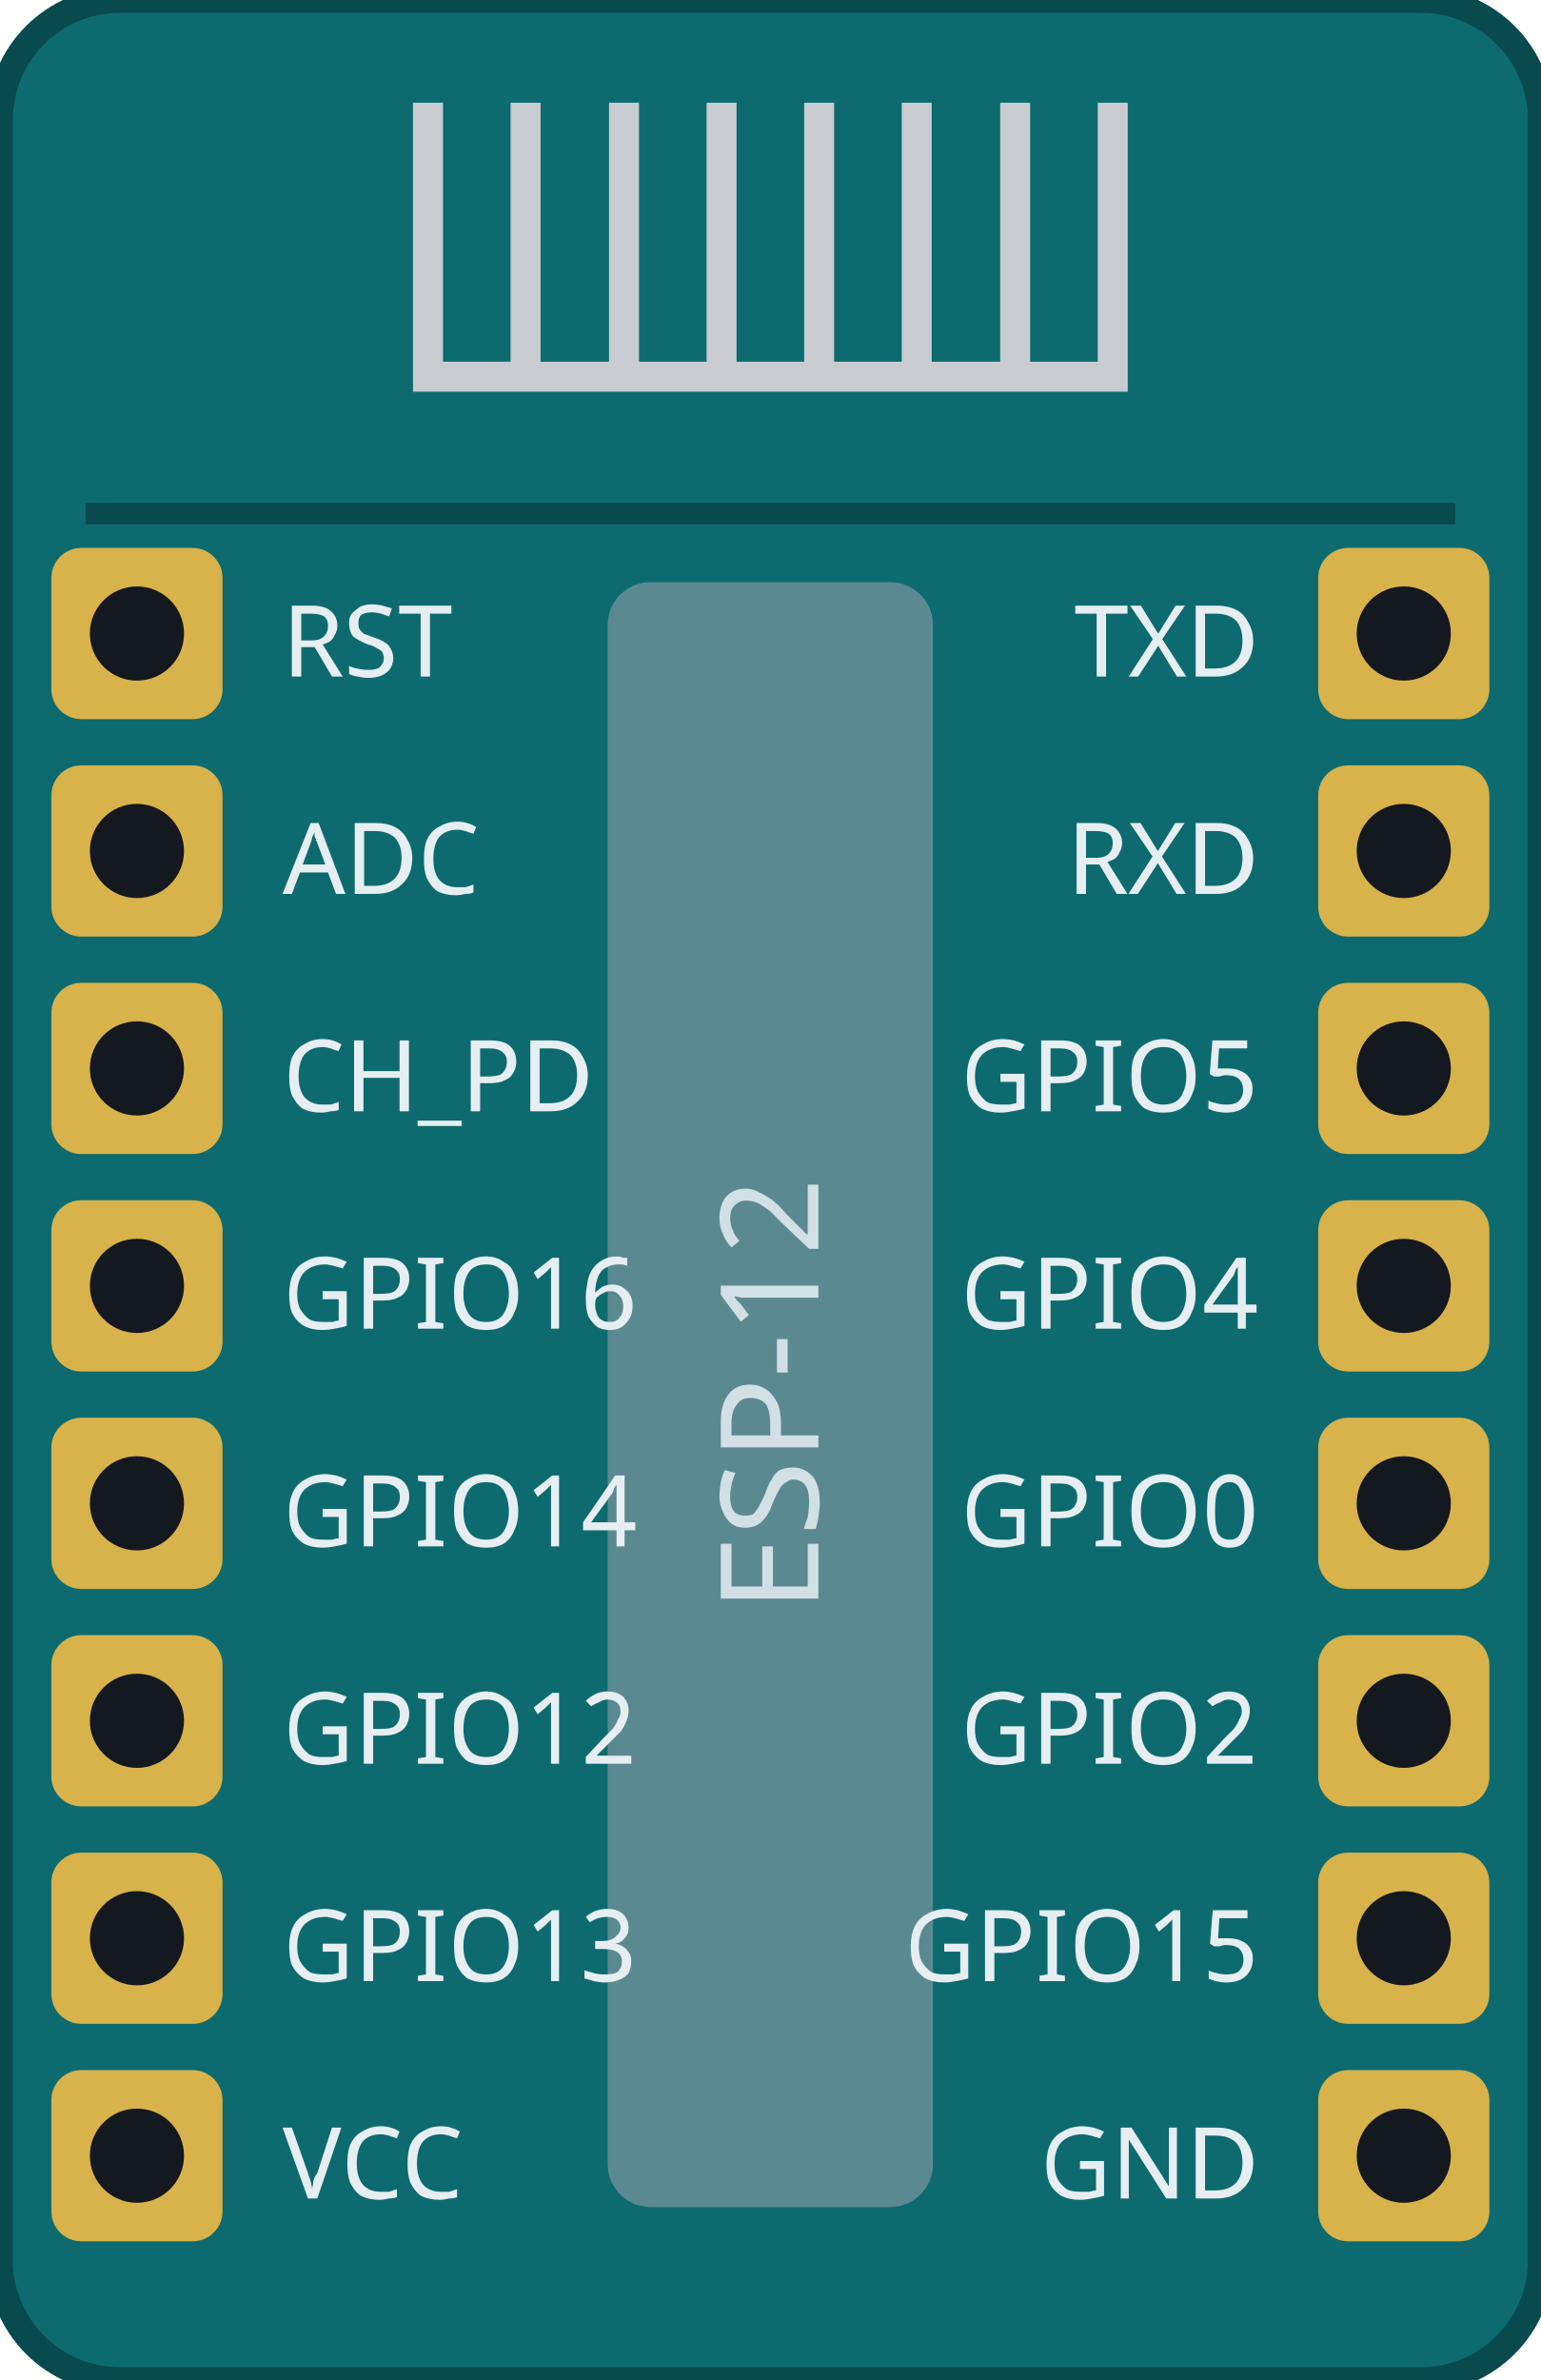
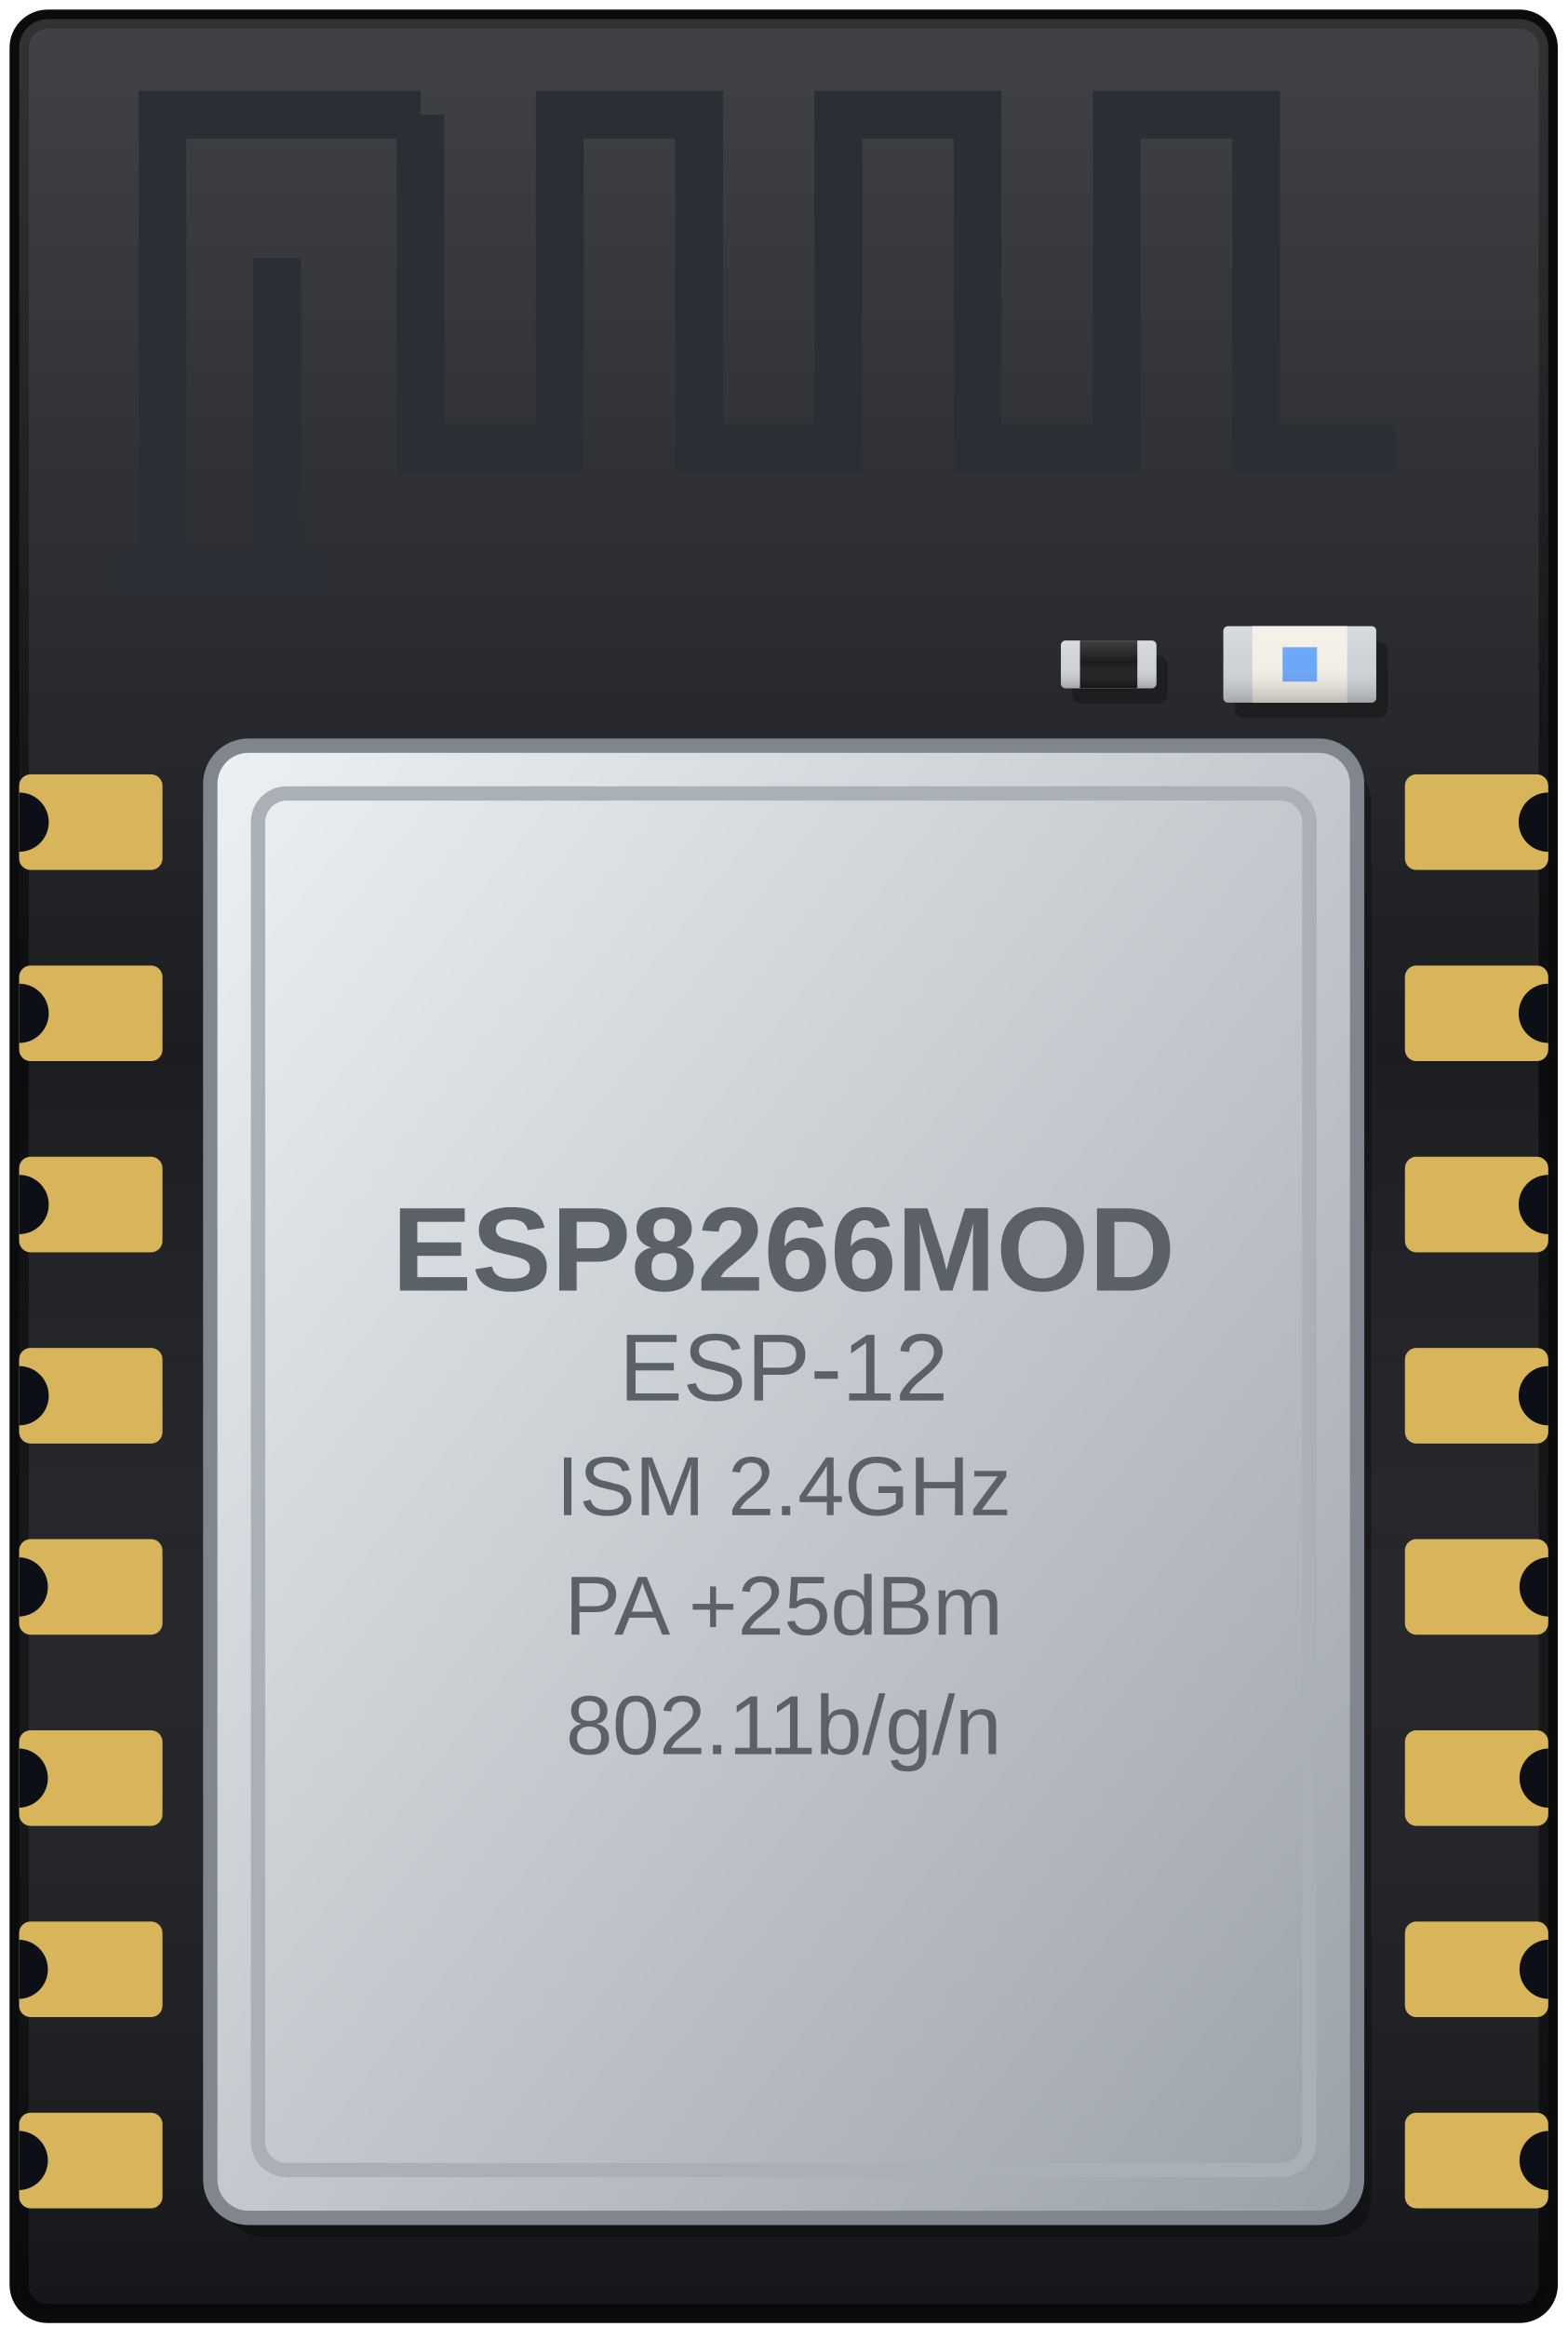
- <svg xmlns="http://www.w3.org/2000/svg" version="1.1" width="18.0mm" height="27.8mm" viewBox="0 0 18.0 27.8">
-   <rect x="0" y="0" width="18.0" height="27.8" rx="1.4" fill="#0d6b6f" />
-   <rect x="0" y="0" width="18.0" height="27.8" rx="1.4" fill="none" stroke="#084a4d" stroke-width="0.3" />
-   <path d="M 5.00 1.20 L 5.00 4.40 L 6.14 4.40 L 6.14 1.20 M 6.14 1.20 L 6.14 4.40 L 7.29 4.40 L 7.29 1.20 M 7.29 1.20 L 7.29 4.40 L 8.43 4.40 L 8.43 1.20 M 8.43 1.20 L 8.43 4.40 L 9.57 4.40 L 9.57 1.20 M 9.57 1.20 L 9.57 4.40 L 10.71 4.40 L 10.71 1.20 M 10.71 1.20 L 10.71 4.40 L 11.86 4.40 L 11.86 1.20 M 11.86 1.20 L 11.86 4.40 L 13.00 4.40 L 13.00 1.20" fill="none" stroke="#c9ccd1" stroke-width="0.35" />
-   <line x1="1.0" y1="6.00" x2="17.00" y2="6.00" stroke="#084a4d" stroke-width="0.25" />
-   <rect x="7.10" y="6.80" width="3.8" height="18.98" rx="0.5" fill="#9aa3ad" opacity="0.55" />
-   <rect x="0.60" y="6.40" width="2.0" height="2.0" rx="0.35" fill="#d8b24a" />
-   <circle cx="1.60" cy="7.40" r="0.55" fill="#14181f" />
-   <rect x="0.60" y="8.94" width="2.0" height="2.0" rx="0.35" fill="#d8b24a" />
-   <circle cx="1.60" cy="9.94" r="0.55" fill="#14181f" />
-   <rect x="0.60" y="11.48" width="2.0" height="2.0" rx="0.35" fill="#d8b24a" />
-   <circle cx="1.60" cy="12.48" r="0.55" fill="#14181f" />
-   <rect x="0.60" y="14.02" width="2.0" height="2.0" rx="0.35" fill="#d8b24a" />
-   <circle cx="1.60" cy="15.02" r="0.55" fill="#14181f" />
-   <rect x="0.60" y="16.56" width="2.0" height="2.0" rx="0.35" fill="#d8b24a" />
-   <circle cx="1.60" cy="17.56" r="0.55" fill="#14181f" />
-   <rect x="0.60" y="19.10" width="2.0" height="2.0" rx="0.35" fill="#d8b24a" />
-   <circle cx="1.60" cy="20.10" r="0.55" fill="#14181f" />
-   <rect x="0.60" y="21.64" width="2.0" height="2.0" rx="0.35" fill="#d8b24a" />
-   <circle cx="1.60" cy="22.64" r="0.55" fill="#14181f" />
-   <rect x="0.60" y="24.18" width="2.0" height="2.0" rx="0.35" fill="#d8b24a" />
-   <circle cx="1.60" cy="25.18" r="0.55" fill="#14181f" />
-   <rect x="15.40" y="6.40" width="2.0" height="2.0" rx="0.35" fill="#d8b24a" />
-   <circle cx="16.40" cy="7.40" r="0.55" fill="#14181f" />
-   <rect x="15.40" y="8.94" width="2.0" height="2.0" rx="0.35" fill="#d8b24a" />
-   <circle cx="16.40" cy="9.94" r="0.55" fill="#14181f" />
-   <rect x="15.40" y="11.48" width="2.0" height="2.0" rx="0.35" fill="#d8b24a" />
-   <circle cx="16.40" cy="12.48" r="0.55" fill="#14181f" />
-   <rect x="15.40" y="14.02" width="2.0" height="2.0" rx="0.35" fill="#d8b24a" />
-   <circle cx="16.40" cy="15.02" r="0.55" fill="#14181f" />
-   <rect x="15.40" y="16.56" width="2.0" height="2.0" rx="0.35" fill="#d8b24a" />
-   <circle cx="16.40" cy="17.56" r="0.55" fill="#14181f" />
-   <rect x="15.40" y="19.10" width="2.0" height="2.0" rx="0.35" fill="#d8b24a" />
-   <circle cx="16.40" cy="20.10" r="0.55" fill="#14181f" />
-   <rect x="15.40" y="21.64" width="2.0" height="2.0" rx="0.35" fill="#d8b24a" />
-   <circle cx="16.40" cy="22.64" r="0.55" fill="#14181f" />
-   <rect x="15.40" y="24.18" width="2.0" height="2.0" rx="0.35" fill="#d8b24a" />
-   <circle cx="16.40" cy="25.18" r="0.55" fill="#14181f" />
-   <text x="3.30" y="7.90" fill="#e6eef2" font-size="1.15px" font-family="Verdana">RST</text>
-   <text x="3.30" y="10.44" fill="#e6eef2" font-size="1.15px" font-family="Verdana">ADC</text>
-   <text x="3.30" y="12.98" fill="#e6eef2" font-size="1.15px" font-family="Verdana">CH_PD</text>
-   <text x="3.30" y="15.52" fill="#e6eef2" font-size="1.15px" font-family="Verdana">GPIO16</text>
-   <text x="3.30" y="18.06" fill="#e6eef2" font-size="1.15px" font-family="Verdana">GPIO14</text>
-   <text x="3.30" y="20.60" fill="#e6eef2" font-size="1.15px" font-family="Verdana">GPIO12</text>
-   <text x="3.30" y="23.14" fill="#e6eef2" font-size="1.15px" font-family="Verdana">GPIO13</text>
-   <text x="3.30" y="25.68" fill="#e6eef2" font-size="1.15px" font-family="Verdana">VCC</text>
-   <text x="14.70" y="7.90" fill="#e6eef2" font-size="1.15px" text-anchor="end" font-family="Verdana">TXD</text>
-   <text x="14.70" y="10.44" fill="#e6eef2" font-size="1.15px" text-anchor="end" font-family="Verdana">RXD</text>
-   <text x="14.70" y="12.98" fill="#e6eef2" font-size="1.15px" text-anchor="end" font-family="Verdana">GPIO5</text>
-   <text x="14.70" y="15.52" fill="#e6eef2" font-size="1.15px" text-anchor="end" font-family="Verdana">GPIO4</text>
-   <text x="14.70" y="18.06" fill="#e6eef2" font-size="1.15px" text-anchor="end" font-family="Verdana">GPIO0</text>
-   <text x="14.70" y="20.60" fill="#e6eef2" font-size="1.15px" text-anchor="end" font-family="Verdana">GPIO2</text>
-   <text x="14.70" y="23.14" fill="#e6eef2" font-size="1.15px" text-anchor="end" font-family="Verdana">GPIO15</text>
-   <text x="14.70" y="25.68" fill="#e6eef2" font-size="1.15px" text-anchor="end" font-family="Verdana">GND</text>
-   <text x="9.00" y="16.85" fill="#e6eef2" font-size="1.6px" text-anchor="middle" font-family="Verdana" opacity="0.85" transform="rotate(-90 9.00 16.29)">ESP-12</text>
+ <svg xmlns="http://www.w3.org/2000/svg" version="1.1" width="62px" height="92px" viewBox="0 0 62 92">
+   <defs>
+     <linearGradient id="luz" x1="0" y1="0" x2="0" y2="1">
+       <stop offset="0" stop-color="#ffffff" stop-opacity="0.16" />
+       <stop offset="0.45" stop-color="#ffffff" stop-opacity="0" />
+       <stop offset="1" stop-color="#000000" stop-opacity="0.22" />
+     </linearGradient>
+     <linearGradient id="metal" x1="0" y1="0" x2="0" y2="1">
+       <stop offset="0" stop-color="#f4f6f8" />
+       <stop offset="0.5" stop-color="#b9bfc6" />
+       <stop offset="1" stop-color="#868d95" />
+     </linearGradient>
+     <linearGradient id="metal-h" x1="0" y1="0" x2="1" y2="0">
+       <stop offset="0" stop-color="#8a9199" />
+       <stop offset="0.35" stop-color="#eef1f4" />
+       <stop offset="0.7" stop-color="#b3b9c0" />
+       <stop offset="1" stop-color="#7c838b" />
+     </linearGradient>
+     <radialGradient id="lata" cx="0.4" cy="0.38" r="0.66">
+       <stop offset="0" stop-color="#f6f8fa" />
+       <stop offset="0.6" stop-color="#c3c9cf" />
+       <stop offset="1" stop-color="#8c939b" />
+     </radialGradient>
+     <linearGradient id="plastico" x1="0" y1="0" x2="0" y2="1">
+       <stop offset="0" stop-color="#3a3c40" />
+       <stop offset="1" stop-color="#16171a" />
+     </linearGradient>
+     <linearGradient id="ouro" x1="0" y1="0" x2="0" y2="1">
+       <stop offset="0" stop-color="#f4dc8c" />
+       <stop offset="1" stop-color="#b88a2c" />
+     </linearGradient>
+     <linearGradient id="blindagem" x1="0" y1="0" x2="1" y2="1">
+       <stop offset="0" stop-color="#eef1f3" />
+       <stop offset="0.45" stop-color="#c8cdd2" />
+       <stop offset="1" stop-color="#9aa1a8" />
+     </linearGradient>
+     <radialGradient id="cupula" cx="0.36" cy="0.3" r="0.78">
+       <stop offset="0" stop-color="#ffffff" stop-opacity="0.6" />
+       <stop offset="0.32" stop-color="#ffffff" stop-opacity="0.1" />
+       <stop offset="1" stop-color="#000000" stop-opacity="0.32" />
+     </radialGradient>
+     <linearGradient id="ceramica" x1="0" y1="0" x2="0" y2="1">
+       <stop offset="0" stop-color="#f4f1e8" />
+       <stop offset="1" stop-color="#cfc9b8" />
+     </linearGradient>
+   </defs>
+   <path fill-rule="evenodd" d="M1.89 0.756 L60.094 0.756 A1.134 1.134 0 0 1 61.228 1.89 L61.228 90.331 A1.134 1.134 0 0 1 60.094 91.465 L1.89 91.465 A1.134 1.134 0 0 1 0.756 90.331 L0.756 1.89 A1.134 1.134 0 0 1 1.89 0.756 Z" fill="#1b1d21" stroke="#0a0b0d" stroke-width="0.756" />
+   <path fill-rule="evenodd" d="M1.89 0.756 L60.094 0.756 A1.134 1.134 0 0 1 61.228 1.89 L61.228 90.331 A1.134 1.134 0 0 1 60.094 91.465 L1.89 91.465 A1.134 1.134 0 0 1 0.756 90.331 L0.756 1.89 A1.134 1.134 0 0 1 1.89 0.756 Z" fill="url(#luz)" />
+   <path d="M6.425 22.677 L6.425 4.535" fill="none" stroke="#2a2e35" stroke-width="1.89" stroke-linecap="butt" />
+   <path d="M10.961 22.677 L10.961 10.205" fill="none" stroke="#2a2e35" stroke-width="1.89" stroke-linecap="butt" />
+   <path d="M5.48 4.535 L16.63 4.535" fill="none" stroke="#2a2e35" stroke-width="1.89" stroke-linecap="butt" />
+   <path d="M16.63 4.535 L16.63 17.764 L22.137 17.764 L22.137 4.535 L27.645 4.535 L27.645 17.764 L33.152 17.764 L33.152 4.535 L38.659 4.535 L38.659 17.764 L44.166 17.764 L44.166 4.535 L49.674 4.535 L49.674 17.764 L55.181 17.764" fill="none" stroke="#2a2e35" stroke-width="1.89" stroke-linecap="butt" />
+   <path d="M4.535 22.677 L12.85 22.677" fill="none" stroke="#2a2e35" stroke-width="1.89" stroke-linecap="butt" />
+   <rect x="0.756" y="30.614" width="5.669" height="3.78" rx="0.454" fill="#d8b45a" />
+   <path d="M0.756 31.332 A1.172 1.172 0 0 1 0.756 33.676 Z" fill="#0c1016" />
+   <rect x="0.756" y="38.173" width="5.669" height="3.78" rx="0.454" fill="#d8b45a" />
+   <path d="M0.756 38.891 A1.172 1.172 0 0 1 0.756 41.235 Z" fill="#0c1016" />
+   <rect x="0.756" y="45.732" width="5.669" height="3.78" rx="0.454" fill="#d8b45a" />
+   <path d="M0.756 46.45 A1.172 1.172 0 0 1 0.756 48.794 Z" fill="#0c1016" />
+   <rect x="0.756" y="53.291" width="5.669" height="3.78" rx="0.454" fill="#d8b45a" />
+   <path d="M0.756 54.009 A1.172 1.172 0 0 1 0.756 56.353 Z" fill="#0c1016" />
+   <rect x="0.756" y="60.85" width="5.669" height="3.78" rx="0.454" fill="#d8b45a" />
+   <path d="M0.756 61.569 A1.172 1.172 0 0 1 0.756 63.912 Z" fill="#0c1016" />
+   <rect x="0.756" y="68.409" width="5.669" height="3.78" rx="0.454" fill="#d8b45a" />
+   <path d="M0.756 69.128 A1.172 1.172 0 0 1 0.756 71.471 Z" fill="#0c1016" />
+   <rect x="0.756" y="75.969" width="5.669" height="3.78" rx="0.454" fill="#d8b45a" />
+   <path d="M0.756 76.687 A1.172 1.172 0 0 1 0.756 79.03 Z" fill="#0c1016" />
+   <rect x="0.756" y="83.528" width="5.669" height="3.78" rx="0.454" fill="#d8b45a" />
+   <path d="M0.756 84.246 A1.172 1.172 0 0 1 0.756 86.589 Z" fill="#0c1016" />
+   <rect x="55.559" y="30.614" width="5.669" height="3.78" rx="0.454" fill="#d8b45a" />
+   <path d="M61.228 33.676 A1.172 1.172 0 0 1 61.228 31.332 Z" fill="#0c1016" />
+   <rect x="55.559" y="38.173" width="5.669" height="3.78" rx="0.454" fill="#d8b45a" />
+   <path d="M61.228 41.235 A1.172 1.172 0 0 1 61.228 38.891 Z" fill="#0c1016" />
+   <rect x="55.559" y="45.732" width="5.669" height="3.78" rx="0.454" fill="#d8b45a" />
+   <path d="M61.228 48.794 A1.172 1.172 0 0 1 61.228 46.45 Z" fill="#0c1016" />
+   <rect x="55.559" y="53.291" width="5.669" height="3.78" rx="0.454" fill="#d8b45a" />
+   <path d="M61.228 56.353 A1.172 1.172 0 0 1 61.228 54.009 Z" fill="#0c1016" />
+   <rect x="55.559" y="60.85" width="5.669" height="3.78" rx="0.454" fill="#d8b45a" />
+   <path d="M61.228 63.912 A1.172 1.172 0 0 1 61.228 61.569 Z" fill="#0c1016" />
+   <rect x="55.559" y="68.409" width="5.669" height="3.78" rx="0.454" fill="#d8b45a" />
+   <path d="M61.228 71.471 A1.172 1.172 0 0 1 61.228 69.128 Z" fill="#0c1016" />
+   <rect x="55.559" y="75.969" width="5.669" height="3.78" rx="0.454" fill="#d8b45a" />
+   <path d="M61.228 79.03 A1.172 1.172 0 0 1 61.228 76.687 Z" fill="#0c1016" />
+   <rect x="55.559" y="83.528" width="5.669" height="3.78" rx="0.454" fill="#d8b45a" />
+   <path d="M61.228 86.589 A1.172 1.172 0 0 1 61.228 84.246 Z" fill="#0c1016" />
+   <rect x="8.882" y="30.236" width="45.354" height="58.205" rx="1.512" fill="#000000" fill-opacity="0.3" />
+   <rect x="8.315" y="29.48" width="45.354" height="58.205" rx="1.512" fill="url(#blindagem)" stroke="#7f868d" stroke-width="0.567" />
+   <rect x="10.205" y="31.37" width="41.575" height="54.425" rx="1.134" fill="none" stroke="#a9b0b6" stroke-width="0.567" />
+   <text transform="translate(30.992 49.134) rotate(0)" x="0" y="1.89" font-family="Arial" font-weight="bold" font-size="4.724" fill="#5b6168" text-anchor="middle">ESP8266MOD</text>
+   <text transform="translate(30.992 53.858) rotate(0)" x="0" y="1.512" font-family="Arial" font-weight="normal" font-size="3.78" fill="#5b6168" text-anchor="middle">ESP-12</text>
+   <text transform="translate(30.992 58.583) rotate(0)" x="0" y="1.323" font-family="Arial" font-weight="normal" font-size="3.307" fill="#5b6168" text-anchor="middle">ISM 2.4GHz</text>
+   <text transform="translate(30.992 63.307) rotate(0)" x="0" y="1.323" font-family="Arial" font-weight="normal" font-size="3.307" fill="#5b6168" text-anchor="middle">PA +25dBm</text>
+   <text transform="translate(30.992 68.031) rotate(0)" x="0" y="1.323" font-family="Arial" font-weight="normal" font-size="3.307" fill="#5b6168" text-anchor="middle">802.11b/g/n</text>
+   <rect x="42.406" y="25.928" width="3.78" height="1.89" rx="0.378" fill="#000000" fill-opacity="0.28" />
+   <rect x="41.953" y="25.323" width="3.78" height="1.89" rx="0.189" fill="#cfd3d8" />
+   <rect x="42.709" y="25.323" width="2.268" height="1.89" fill="#1c1c1e" />
+   <rect x="41.953" y="25.323" width="3.78" height="1.89" rx="0.189" fill="url(#luz)" />
+   <rect x="48.831" y="25.361" width="6.047" height="3.024" rx="0.378" fill="#000000" fill-opacity="0.28" />
+   <rect x="48.378" y="24.756" width="6.047" height="3.024" rx="0.189" fill="#cfd3d8" />
+   <rect x="49.527" y="24.756" width="3.749" height="3.024" fill="#f2efe6" />
+   <rect x="50.721" y="25.587" width="1.361" height="1.361" fill="#3b8cff" fill-opacity="0.75" />
+   <rect x="48.378" y="24.756" width="6.047" height="3.024" rx="0.189" fill="url(#luz)" />
</svg>
